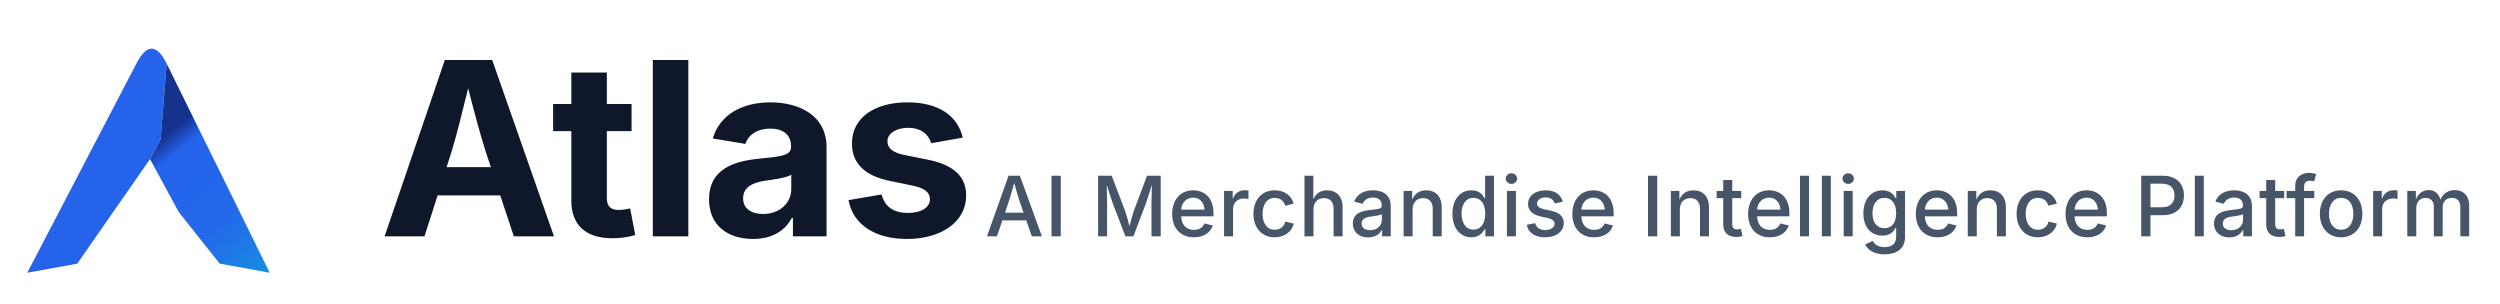
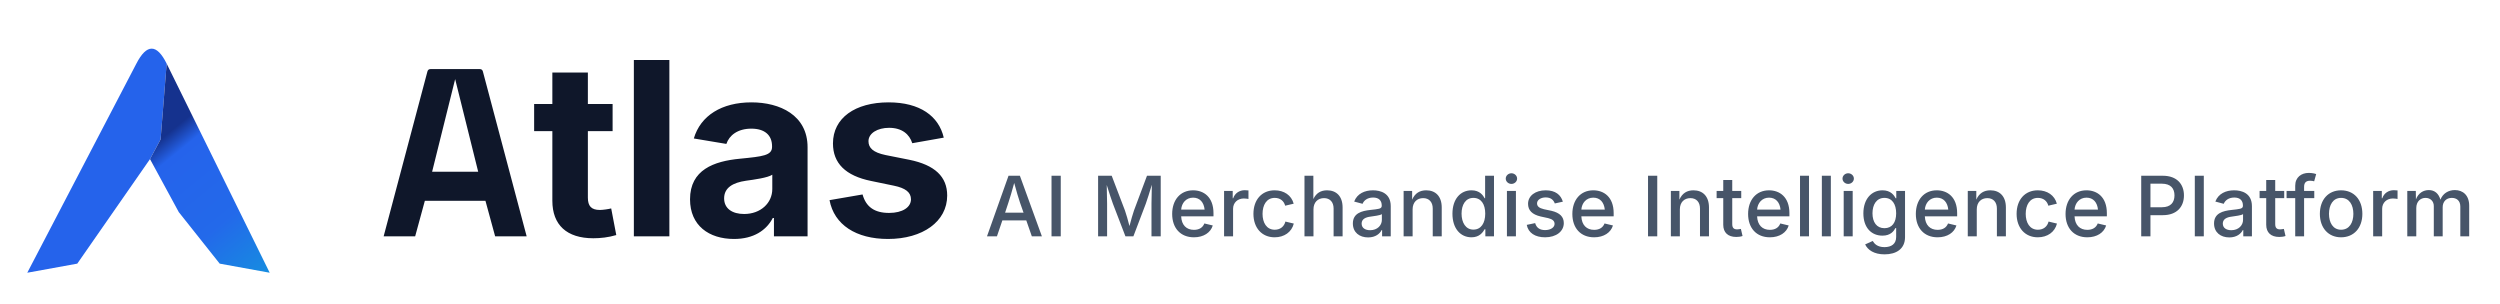
<svg xmlns="http://www.w3.org/2000/svg" viewBox="0 0 330 40">
  <svg x="0" y="0" width="40" height="40" viewBox="0 0 100 100">
    <defs>
      <linearGradient id="atlasGradient" x1="53" y1="46" x2="89" y2="90" gradientUnits="userSpaceOnUse">
        <stop offset="0%" stop-color="#15328E" />
        <stop offset="12%" stop-color="#2563EB" />
        <stop offset="60%" stop-color="#2369EA" />
        <stop offset="100%" stop-color="#168DE0" />
      </linearGradient>
    </defs>
    <path d="M45 21 L9 90 L25.5 87 L49.5 52.5 L53 46 L55 21 Q50.1 11.1 45 21 Z" fill="#2563EB" />
    <path d="M55 21 L89 90 L72.5 87 L59 70 L49.5 52.5 L53 46 Z" fill="url(#atlasGradient)" />
  </svg>
-   <text x="50" y="31.2" font-family="'Space Grotesk','Inter','Segoe UI',sans-serif" font-weight="700" font-size="32" letter-spacing="-0.01em" fill="#0F172A">Atlas</text>
+   <g transform="translate(50,-0.48) scale(0.106667)">
+     <path d="M64 90 L125 90 Q128 90 128.8 92.9 L183 297 L6 297 L60.2 92.9 Q61 90 64 90 Z M94.5 102.4 L123 217 L66 217 Z M57 253 L132 253 L144 297 L45 297 Z" fill="#0F172A" fill-rule="evenodd" />
+     <text x="189.3" y="297" font-family="'Space Grotesk','Inter','Segoe UI',sans-serif" font-weight="700" font-size="300" letter-spacing="-0.01em" fill="#0F172A">tlas</text>
+   </g>
  <text x="130" y="31.2" font-family="'Space Grotesk','Inter','Segoe UI',sans-serif" font-weight="500" font-size="11" letter-spacing="0.01em" fill="#475569">AI Merchandise Intelligence Platform</text>
</svg>
